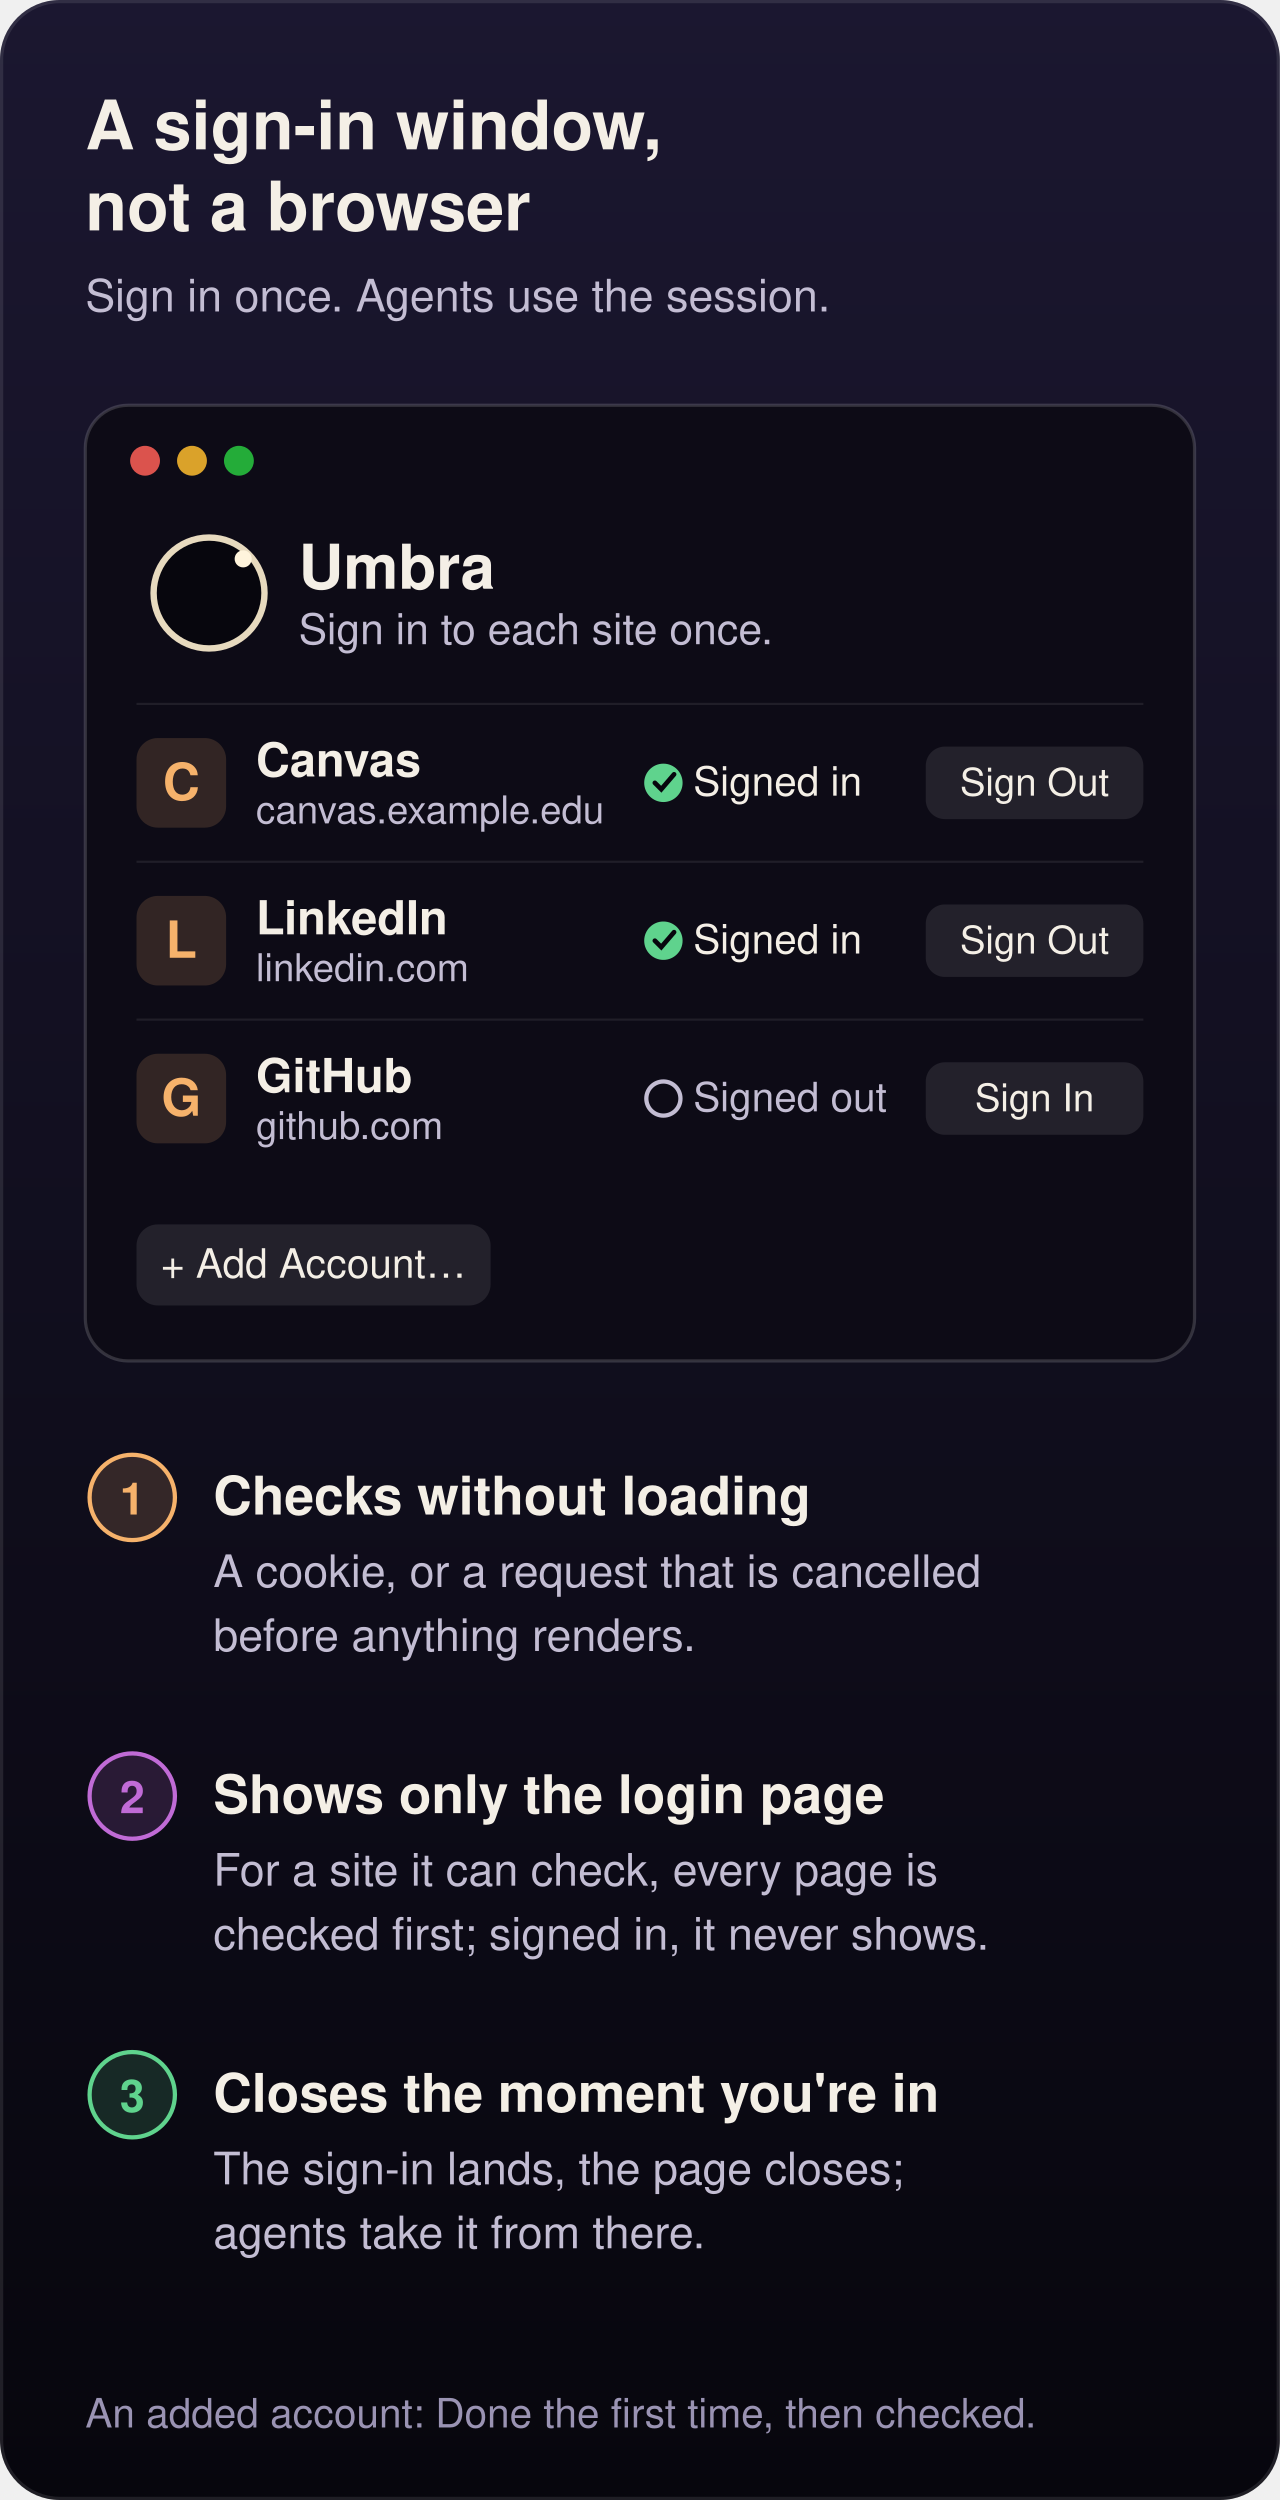
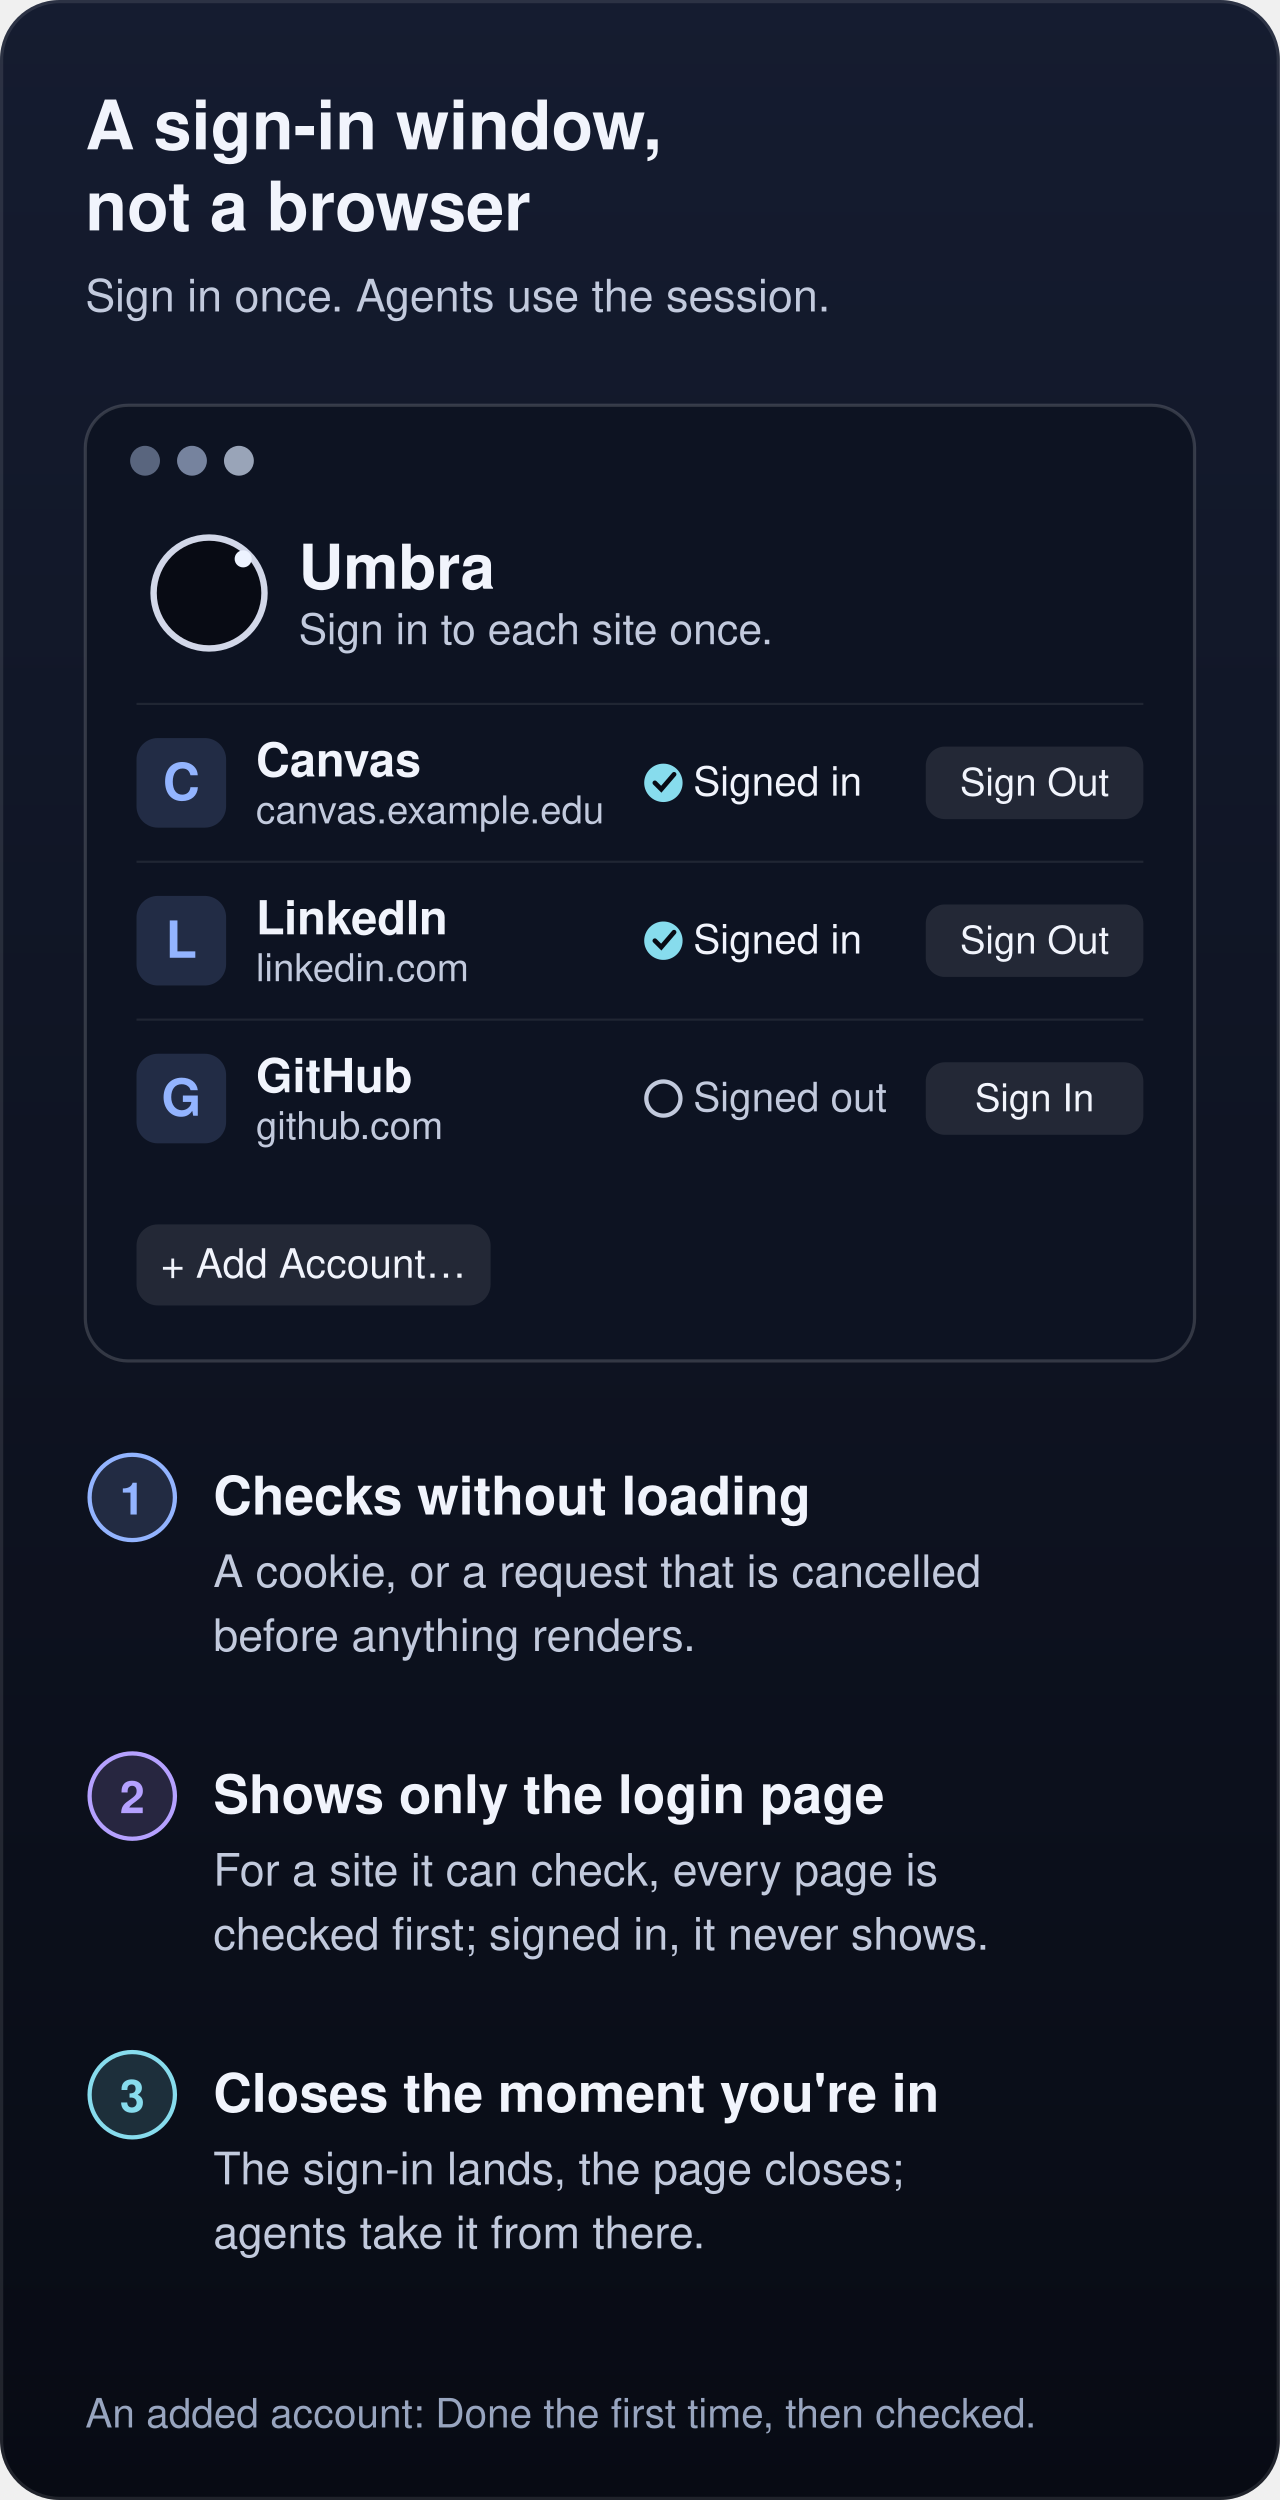
<svg xmlns="http://www.w3.org/2000/svg" viewBox="0 0 600 1172" width="600" height="1172" role="img" aria-labelledby="title desc">
  <defs>
    <radialGradient id="corona" cx="0" cy="0" r="230" gradientUnits="userSpaceOnUse">
-       <stop offset="0.60" stop-color="#ffe7b0" stop-opacity="0" />
-       <stop offset="0.655" stop-color="#fff1d2" stop-opacity="1" />
-       <stop offset="0.70" stop-color="#f6b26b" stop-opacity="0.7" />
-       <stop offset="0.82" stop-color="#c06bd6" stop-opacity="0.22" />
-       <stop offset="1" stop-color="#7c5cf6" stop-opacity="0" />
+       <stop offset="0.60" stop-color="#dce7ff" stop-opacity="0" />
+       <stop offset="0.655" stop-color="#e8edff" stop-opacity="1" />
+       <stop offset="0.70" stop-color="#93b4ff" stop-opacity="0.7" />
+       <stop offset="0.82" stop-color="#b5a1ff" stop-opacity="0.22" />
+       <stop offset="1" stop-color="#7c83f6" stop-opacity="0" />
    </radialGradient>
    <radialGradient id="rays" cx="0" cy="0" r="262" gradientUnits="userSpaceOnUse">
-       <stop offset="0.56" stop-color="#fff1d2" stop-opacity="0.75" />
-       <stop offset="0.72" stop-color="#f6b26b" stop-opacity="0.32" />
-       <stop offset="1" stop-color="#c06bd6" stop-opacity="0" />
+       <stop offset="0.56" stop-color="#e8edff" stop-opacity="0.75" />
+       <stop offset="0.72" stop-color="#93b4ff" stop-opacity="0.32" />
+       <stop offset="1" stop-color="#b5a1ff" stop-opacity="0" />
    </radialGradient>
    <radialGradient id="moon" cx="-40" cy="-50" r="190" gradientUnits="userSpaceOnUse">
-       <stop offset="0" stop-color="#1c1830" />
-       <stop offset="1" stop-color="#07060d" />
+       <stop offset="0" stop-color="#192039" />
+       <stop offset="1" stop-color="#080b14" />
    </radialGradient>
    <radialGradient id="bead" cx="0" cy="0" r="46" gradientUnits="userSpaceOnUse">
      <stop offset="0" stop-color="#ffffff" />
-       <stop offset="0.18" stop-color="#fff4dc" />
-       <stop offset="0.45" stop-color="#ffd08a" stop-opacity="0.45" />
-       <stop offset="1" stop-color="#ffb35c" stop-opacity="0" />
+       <stop offset="0.18" stop-color="#edf3ff" />
+       <stop offset="0.45" stop-color="#bbceff" stop-opacity="0.45" />
+       <stop offset="1" stop-color="#93b4ff" stop-opacity="0" />
    </radialGradient>
    <radialGradient id="halo" cx="0.5" cy="0.5" r="0.5">
-       <stop offset="0" stop-color="#7c5cf6" stop-opacity="0.20" />
-       <stop offset="1" stop-color="#7c5cf6" stop-opacity="0" />
+       <stop offset="0" stop-color="#7c83f6" stop-opacity="0.20" />
+       <stop offset="1" stop-color="#7c83f6" stop-opacity="0" />
    </radialGradient>
    <filter id="soft" x="-25%" y="-25%" width="150%" height="150%">
      <feGaussianBlur stdDeviation="2.6" />
    </filter>
    <linearGradient id="sky" x1="0" y1="0" x2="0" y2="1">
-       <stop offset="0" stop-color="#1b1730" />
-       <stop offset="1" stop-color="#07060d" />
+       <stop offset="0" stop-color="#151c30" />
+       <stop offset="1" stop-color="#080b14" />
    </linearGradient>
  </defs>
  <rect width="600" height="1172" rx="28" fill="url(#sky)" />
  <rect x="0.75" y="0.75" width="598.5" height="1170.5" rx="27.25" fill="none" stroke="#ffffff" stroke-opacity="0.10" stroke-width="1.5" />
-   <text x="40" y="70" font-family="-apple-system, BlinkMacSystemFont, 'SF Pro Display', 'Segoe UI', Helvetica, Arial, sans-serif" font-size="32" fill="#f4efe6" font-weight="600">A sign-in window,</text>
-   <text x="40" y="108" font-family="-apple-system, BlinkMacSystemFont, 'SF Pro Display', 'Segoe UI', Helvetica, Arial, sans-serif" font-size="32" fill="#f4efe6" font-weight="600">not a browser</text>
-   <text x="40" y="146" font-family="-apple-system, BlinkMacSystemFont, 'SF Pro Display', 'Segoe UI', Helvetica, Arial, sans-serif" font-size="21" fill="#c3bdd3">Sign in once. Agents use the session.</text>
-   <rect x="40" y="190" width="520" height="448" rx="20" fill="#0d0b16" stroke="#ffffff" stroke-opacity="0.16" stroke-width="1.5" />
-   <circle cx="68" cy="216" r="7" fill="#ff5f57" fill-opacity="0.85" />
-   <circle cx="90" cy="216" r="7" fill="#febc2e" fill-opacity="0.85" />
-   <circle cx="112" cy="216" r="7" fill="#28c840" fill-opacity="0.85" />
-   <circle cx="98" cy="278" r="26" fill="#07060d" stroke="#fff1d2" stroke-width="3" stroke-opacity="0.9" />
-   <circle cx="114" cy="262" r="4" fill="#fff4dc" />
-   <text x="140" y="276" font-family="-apple-system, BlinkMacSystemFont, 'SF Pro Display', 'Segoe UI', Helvetica, Arial, sans-serif" font-size="29" fill="#f4efe6" font-weight="600">Umbra</text>
-   <text x="140" y="302" font-family="-apple-system, BlinkMacSystemFont, 'SF Pro Display', 'Segoe UI', Helvetica, Arial, sans-serif" font-size="20" fill="#c3bdd3">Sign in to each site once.</text>
+   <text x="40" y="70" font-family="-apple-system, BlinkMacSystemFont, 'SF Pro Display', 'Segoe UI', Helvetica, Arial, sans-serif" font-size="32" fill="#f1f4fc" font-weight="600">A sign-in window,</text>
+   <text x="40" y="108" font-family="-apple-system, BlinkMacSystemFont, 'SF Pro Display', 'Segoe UI', Helvetica, Arial, sans-serif" font-size="32" fill="#f1f4fc" font-weight="600">not a browser</text>
+   <text x="40" y="146" font-family="-apple-system, BlinkMacSystemFont, 'SF Pro Display', 'Segoe UI', Helvetica, Arial, sans-serif" font-size="21" fill="#c2cadd">Sign in once. Agents use the session.</text>
+   <rect x="40" y="190" width="520" height="448" rx="20" fill="#0d1322" stroke="#ffffff" stroke-opacity="0.16" stroke-width="1.5" />
+   <circle cx="68" cy="216" r="7" fill="#66748e" fill-opacity="0.85" />
+   <circle cx="90" cy="216" r="7" fill="#8897b4" fill-opacity="0.85" />
+   <circle cx="112" cy="216" r="7" fill="#b1bdd2" fill-opacity="0.85" />
+   <circle cx="98" cy="278" r="26" fill="#080b14" stroke="#e8edff" stroke-width="3" stroke-opacity="0.9" />
+   <circle cx="114" cy="262" r="4" fill="#edf3ff" />
+   <text x="140" y="276" font-family="-apple-system, BlinkMacSystemFont, 'SF Pro Display', 'Segoe UI', Helvetica, Arial, sans-serif" font-size="29" fill="#f1f4fc" font-weight="600">Umbra</text>
+   <text x="140" y="302" font-family="-apple-system, BlinkMacSystemFont, 'SF Pro Display', 'Segoe UI', Helvetica, Arial, sans-serif" font-size="20" fill="#c2cadd">Sign in to each site once.</text>
  <line x1="64" y1="330" x2="536" y2="330" stroke="#ffffff" stroke-opacity="0.08" />
-   <rect x="64" y="346" width="42" height="42" rx="10" fill="#f6b26b" fill-opacity="0.16" />
-   <text x="85" y="375" font-family="-apple-system, BlinkMacSystemFont, 'SF Pro Display', 'Segoe UI', Helvetica, Arial, sans-serif" font-size="24" fill="#f6b26b" font-weight="700" text-anchor="middle">C</text>
-   <text x="120" y="364" font-family="-apple-system, BlinkMacSystemFont, 'SF Pro Display', 'Segoe UI', Helvetica, Arial, sans-serif" font-size="22" fill="#f4efe6" font-weight="600">Canvas</text>
-   <text x="120" y="386" font-family="-apple-system, BlinkMacSystemFont, 'SF Pro Display', 'Segoe UI', Helvetica, Arial, sans-serif" font-size="18" fill="#c3bdd3">canvas.example.edu</text>
-   <circle cx="311" cy="367" r="9" fill="#5fd38d" />
-   <path d="M307 367 L310 370 L316 363" fill="none" stroke="#07060d" stroke-width="2.2" stroke-linecap="round" />
-   <text x="325" y="373" font-family="-apple-system, BlinkMacSystemFont, 'SF Pro Display', 'Segoe UI', Helvetica, Arial, sans-serif" font-size="19" fill="#f4efe6">Signed in</text>
+   <rect x="64" y="346" width="42" height="42" rx="10" fill="#93b4ff" fill-opacity="0.16" />
+   <text x="85" y="375" font-family="-apple-system, BlinkMacSystemFont, 'SF Pro Display', 'Segoe UI', Helvetica, Arial, sans-serif" font-size="24" fill="#93b4ff" font-weight="700" text-anchor="middle">C</text>
+   <text x="120" y="364" font-family="-apple-system, BlinkMacSystemFont, 'SF Pro Display', 'Segoe UI', Helvetica, Arial, sans-serif" font-size="22" fill="#f1f4fc" font-weight="600">Canvas</text>
+   <text x="120" y="386" font-family="-apple-system, BlinkMacSystemFont, 'SF Pro Display', 'Segoe UI', Helvetica, Arial, sans-serif" font-size="18" fill="#c2cadd">canvas.example.edu</text>
+   <circle cx="311" cy="367" r="9" fill="#87dced" />
+   <path d="M307 367 L310 370 L316 363" fill="none" stroke="#080b14" stroke-width="2.2" stroke-linecap="round" />
+   <text x="325" y="373" font-family="-apple-system, BlinkMacSystemFont, 'SF Pro Display', 'Segoe UI', Helvetica, Arial, sans-serif" font-size="19" fill="#f1f4fc">Signed in</text>
  <rect x="434" y="350" width="102" height="34" rx="9" fill="#ffffff" fill-opacity="0.09" />
-   <text x="485" y="373" font-family="-apple-system, BlinkMacSystemFont, 'SF Pro Display', 'Segoe UI', Helvetica, Arial, sans-serif" font-size="18" fill="#f4efe6" text-anchor="middle">Sign Out</text>
+   <text x="485" y="373" font-family="-apple-system, BlinkMacSystemFont, 'SF Pro Display', 'Segoe UI', Helvetica, Arial, sans-serif" font-size="18" fill="#f1f4fc" text-anchor="middle">Sign Out</text>
  <line x1="64" y1="404" x2="536" y2="404" stroke="#ffffff" stroke-opacity="0.08" />
-   <rect x="64" y="420" width="42" height="42" rx="10" fill="#f6b26b" fill-opacity="0.16" />
-   <text x="85" y="449" font-family="-apple-system, BlinkMacSystemFont, 'SF Pro Display', 'Segoe UI', Helvetica, Arial, sans-serif" font-size="24" fill="#f6b26b" font-weight="700" text-anchor="middle">L</text>
-   <text x="120" y="438" font-family="-apple-system, BlinkMacSystemFont, 'SF Pro Display', 'Segoe UI', Helvetica, Arial, sans-serif" font-size="22" fill="#f4efe6" font-weight="600">LinkedIn</text>
-   <text x="120" y="460" font-family="-apple-system, BlinkMacSystemFont, 'SF Pro Display', 'Segoe UI', Helvetica, Arial, sans-serif" font-size="18" fill="#c3bdd3">linkedin.com</text>
-   <circle cx="311" cy="441" r="9" fill="#5fd38d" />
-   <path d="M307 441 L310 444 L316 437" fill="none" stroke="#07060d" stroke-width="2.2" stroke-linecap="round" />
-   <text x="325" y="447" font-family="-apple-system, BlinkMacSystemFont, 'SF Pro Display', 'Segoe UI', Helvetica, Arial, sans-serif" font-size="19" fill="#f4efe6">Signed in</text>
+   <rect x="64" y="420" width="42" height="42" rx="10" fill="#93b4ff" fill-opacity="0.16" />
+   <text x="85" y="449" font-family="-apple-system, BlinkMacSystemFont, 'SF Pro Display', 'Segoe UI', Helvetica, Arial, sans-serif" font-size="24" fill="#93b4ff" font-weight="700" text-anchor="middle">L</text>
+   <text x="120" y="438" font-family="-apple-system, BlinkMacSystemFont, 'SF Pro Display', 'Segoe UI', Helvetica, Arial, sans-serif" font-size="22" fill="#f1f4fc" font-weight="600">LinkedIn</text>
+   <text x="120" y="460" font-family="-apple-system, BlinkMacSystemFont, 'SF Pro Display', 'Segoe UI', Helvetica, Arial, sans-serif" font-size="18" fill="#c2cadd">linkedin.com</text>
+   <circle cx="311" cy="441" r="9" fill="#87dced" />
+   <path d="M307 441 L310 444 L316 437" fill="none" stroke="#080b14" stroke-width="2.2" stroke-linecap="round" />
+   <text x="325" y="447" font-family="-apple-system, BlinkMacSystemFont, 'SF Pro Display', 'Segoe UI', Helvetica, Arial, sans-serif" font-size="19" fill="#f1f4fc">Signed in</text>
  <rect x="434" y="424" width="102" height="34" rx="9" fill="#ffffff" fill-opacity="0.09" />
-   <text x="485" y="447" font-family="-apple-system, BlinkMacSystemFont, 'SF Pro Display', 'Segoe UI', Helvetica, Arial, sans-serif" font-size="18" fill="#f4efe6" text-anchor="middle">Sign Out</text>
+   <text x="485" y="447" font-family="-apple-system, BlinkMacSystemFont, 'SF Pro Display', 'Segoe UI', Helvetica, Arial, sans-serif" font-size="18" fill="#f1f4fc" text-anchor="middle">Sign Out</text>
  <line x1="64" y1="478" x2="536" y2="478" stroke="#ffffff" stroke-opacity="0.08" />
-   <rect x="64" y="494" width="42" height="42" rx="10" fill="#f6b26b" fill-opacity="0.16" />
-   <text x="85" y="523" font-family="-apple-system, BlinkMacSystemFont, 'SF Pro Display', 'Segoe UI', Helvetica, Arial, sans-serif" font-size="24" fill="#f6b26b" font-weight="700" text-anchor="middle">G</text>
-   <text x="120" y="512" font-family="-apple-system, BlinkMacSystemFont, 'SF Pro Display', 'Segoe UI', Helvetica, Arial, sans-serif" font-size="22" fill="#f4efe6" font-weight="600">GitHub</text>
-   <text x="120" y="534" font-family="-apple-system, BlinkMacSystemFont, 'SF Pro Display', 'Segoe UI', Helvetica, Arial, sans-serif" font-size="18" fill="#c3bdd3">github.com</text>
-   <circle cx="311" cy="515" r="8" fill="none" stroke="#c3bdd3" stroke-width="2" />
-   <text x="325" y="521" font-family="-apple-system, BlinkMacSystemFont, 'SF Pro Display', 'Segoe UI', Helvetica, Arial, sans-serif" font-size="19" fill="#c3bdd3">Signed out</text>
+   <rect x="64" y="494" width="42" height="42" rx="10" fill="#93b4ff" fill-opacity="0.16" />
+   <text x="85" y="523" font-family="-apple-system, BlinkMacSystemFont, 'SF Pro Display', 'Segoe UI', Helvetica, Arial, sans-serif" font-size="24" fill="#93b4ff" font-weight="700" text-anchor="middle">G</text>
+   <text x="120" y="512" font-family="-apple-system, BlinkMacSystemFont, 'SF Pro Display', 'Segoe UI', Helvetica, Arial, sans-serif" font-size="22" fill="#f1f4fc" font-weight="600">GitHub</text>
+   <text x="120" y="534" font-family="-apple-system, BlinkMacSystemFont, 'SF Pro Display', 'Segoe UI', Helvetica, Arial, sans-serif" font-size="18" fill="#c2cadd">github.com</text>
+   <circle cx="311" cy="515" r="8" fill="none" stroke="#c2cadd" stroke-width="2" />
+   <text x="325" y="521" font-family="-apple-system, BlinkMacSystemFont, 'SF Pro Display', 'Segoe UI', Helvetica, Arial, sans-serif" font-size="19" fill="#c2cadd">Signed out</text>
  <rect x="434" y="498" width="102" height="34" rx="9" fill="#ffffff" fill-opacity="0.09" />
-   <text x="485" y="521" font-family="-apple-system, BlinkMacSystemFont, 'SF Pro Display', 'Segoe UI', Helvetica, Arial, sans-serif" font-size="18" fill="#f4efe6" text-anchor="middle">Sign In</text>
+   <text x="485" y="521" font-family="-apple-system, BlinkMacSystemFont, 'SF Pro Display', 'Segoe UI', Helvetica, Arial, sans-serif" font-size="18" fill="#f1f4fc" text-anchor="middle">Sign In</text>
  <rect x="64" y="574" width="166" height="38" rx="10" fill="#ffffff" fill-opacity="0.09" />
-   <text x="147" y="599" font-family="-apple-system, BlinkMacSystemFont, 'SF Pro Display', 'Segoe UI', Helvetica, Arial, sans-serif" font-size="19" fill="#f4efe6" text-anchor="middle">+ Add Account…</text>
-   <circle cx="62" cy="702" r="20" fill="#f6b26b" fill-opacity="0.16" stroke="#f6b26b" stroke-width="2" />
-   <text x="62" y="710" font-family="-apple-system, BlinkMacSystemFont, 'SF Pro Display', 'Segoe UI', Helvetica, Arial, sans-serif" font-size="21" fill="#f6b26b" font-weight="700" text-anchor="middle">1</text>
-   <text x="100" y="710" font-family="-apple-system, BlinkMacSystemFont, 'SF Pro Display', 'Segoe UI', Helvetica, Arial, sans-serif" font-size="25" fill="#f4efe6" font-weight="600">Checks without loading</text>
-   <text x="100" y="744" font-family="-apple-system, BlinkMacSystemFont, 'SF Pro Display', 'Segoe UI', Helvetica, Arial, sans-serif" font-size="21" fill="#c3bdd3">A cookie, or a request that is cancelled</text>
-   <text x="100" y="774" font-family="-apple-system, BlinkMacSystemFont, 'SF Pro Display', 'Segoe UI', Helvetica, Arial, sans-serif" font-size="21" fill="#c3bdd3">before anything renders.</text>
-   <circle cx="62" cy="842" r="20" fill="#c06bd6" fill-opacity="0.16" stroke="#c06bd6" stroke-width="2" />
-   <text x="62" y="850" font-family="-apple-system, BlinkMacSystemFont, 'SF Pro Display', 'Segoe UI', Helvetica, Arial, sans-serif" font-size="21" fill="#c06bd6" font-weight="700" text-anchor="middle">2</text>
-   <text x="100" y="850" font-family="-apple-system, BlinkMacSystemFont, 'SF Pro Display', 'Segoe UI', Helvetica, Arial, sans-serif" font-size="25" fill="#f4efe6" font-weight="600">Shows only the login page</text>
-   <text x="100" y="884" font-family="-apple-system, BlinkMacSystemFont, 'SF Pro Display', 'Segoe UI', Helvetica, Arial, sans-serif" font-size="21" fill="#c3bdd3">For a site it can check, every page is</text>
-   <text x="100" y="914" font-family="-apple-system, BlinkMacSystemFont, 'SF Pro Display', 'Segoe UI', Helvetica, Arial, sans-serif" font-size="21" fill="#c3bdd3">checked first; signed in, it never shows.</text>
-   <circle cx="62" cy="982" r="20" fill="#5fd38d" fill-opacity="0.16" stroke="#5fd38d" stroke-width="2" />
-   <text x="62" y="990" font-family="-apple-system, BlinkMacSystemFont, 'SF Pro Display', 'Segoe UI', Helvetica, Arial, sans-serif" font-size="21" fill="#5fd38d" font-weight="700" text-anchor="middle">3</text>
-   <text x="100" y="990" font-family="-apple-system, BlinkMacSystemFont, 'SF Pro Display', 'Segoe UI', Helvetica, Arial, sans-serif" font-size="25" fill="#f4efe6" font-weight="600">Closes the moment you're in</text>
-   <text x="100" y="1024" font-family="-apple-system, BlinkMacSystemFont, 'SF Pro Display', 'Segoe UI', Helvetica, Arial, sans-serif" font-size="21" fill="#c3bdd3">The sign-in lands, the page closes;</text>
-   <text x="100" y="1054" font-family="-apple-system, BlinkMacSystemFont, 'SF Pro Display', 'Segoe UI', Helvetica, Arial, sans-serif" font-size="21" fill="#c3bdd3">agents take it from there.</text>
-   <text x="40" y="1138" font-family="-apple-system, BlinkMacSystemFont, 'SF Pro Display', 'Segoe UI', Helvetica, Arial, sans-serif" font-size="19" fill="#9a93b3">An added account: Done the first time, then checked.</text>
+   <text x="147" y="599" font-family="-apple-system, BlinkMacSystemFont, 'SF Pro Display', 'Segoe UI', Helvetica, Arial, sans-serif" font-size="19" fill="#f1f4fc" text-anchor="middle">+ Add Account…</text>
+   <circle cx="62" cy="702" r="20" fill="#93b4ff" fill-opacity="0.16" stroke="#93b4ff" stroke-width="2" />
+   <text x="62" y="710" font-family="-apple-system, BlinkMacSystemFont, 'SF Pro Display', 'Segoe UI', Helvetica, Arial, sans-serif" font-size="21" fill="#93b4ff" font-weight="700" text-anchor="middle">1</text>
+   <text x="100" y="710" font-family="-apple-system, BlinkMacSystemFont, 'SF Pro Display', 'Segoe UI', Helvetica, Arial, sans-serif" font-size="25" fill="#f1f4fc" font-weight="600">Checks without loading</text>
+   <text x="100" y="744" font-family="-apple-system, BlinkMacSystemFont, 'SF Pro Display', 'Segoe UI', Helvetica, Arial, sans-serif" font-size="21" fill="#c2cadd">A cookie, or a request that is cancelled</text>
+   <text x="100" y="774" font-family="-apple-system, BlinkMacSystemFont, 'SF Pro Display', 'Segoe UI', Helvetica, Arial, sans-serif" font-size="21" fill="#c2cadd">before anything renders.</text>
+   <circle cx="62" cy="842" r="20" fill="#b5a1ff" fill-opacity="0.16" stroke="#b5a1ff" stroke-width="2" />
+   <text x="62" y="850" font-family="-apple-system, BlinkMacSystemFont, 'SF Pro Display', 'Segoe UI', Helvetica, Arial, sans-serif" font-size="21" fill="#b5a1ff" font-weight="700" text-anchor="middle">2</text>
+   <text x="100" y="850" font-family="-apple-system, BlinkMacSystemFont, 'SF Pro Display', 'Segoe UI', Helvetica, Arial, sans-serif" font-size="25" fill="#f1f4fc" font-weight="600">Shows only the login page</text>
+   <text x="100" y="884" font-family="-apple-system, BlinkMacSystemFont, 'SF Pro Display', 'Segoe UI', Helvetica, Arial, sans-serif" font-size="21" fill="#c2cadd">For a site it can check, every page is</text>
+   <text x="100" y="914" font-family="-apple-system, BlinkMacSystemFont, 'SF Pro Display', 'Segoe UI', Helvetica, Arial, sans-serif" font-size="21" fill="#c2cadd">checked first; signed in, it never shows.</text>
+   <circle cx="62" cy="982" r="20" fill="#87dced" fill-opacity="0.16" stroke="#87dced" stroke-width="2" />
+   <text x="62" y="990" font-family="-apple-system, BlinkMacSystemFont, 'SF Pro Display', 'Segoe UI', Helvetica, Arial, sans-serif" font-size="21" fill="#87dced" font-weight="700" text-anchor="middle">3</text>
+   <text x="100" y="990" font-family="-apple-system, BlinkMacSystemFont, 'SF Pro Display', 'Segoe UI', Helvetica, Arial, sans-serif" font-size="25" fill="#f1f4fc" font-weight="600">Closes the moment you're in</text>
+   <text x="100" y="1024" font-family="-apple-system, BlinkMacSystemFont, 'SF Pro Display', 'Segoe UI', Helvetica, Arial, sans-serif" font-size="21" fill="#c2cadd">The sign-in lands, the page closes;</text>
+   <text x="100" y="1054" font-family="-apple-system, BlinkMacSystemFont, 'SF Pro Display', 'Segoe UI', Helvetica, Arial, sans-serif" font-size="21" fill="#c2cadd">agents take it from there.</text>
+   <text x="40" y="1138" font-family="-apple-system, BlinkMacSystemFont, 'SF Pro Display', 'Segoe UI', Helvetica, Arial, sans-serif" font-size="19" fill="#98a5bf">An added account: Done the first time, then checked.</text>
</svg>
